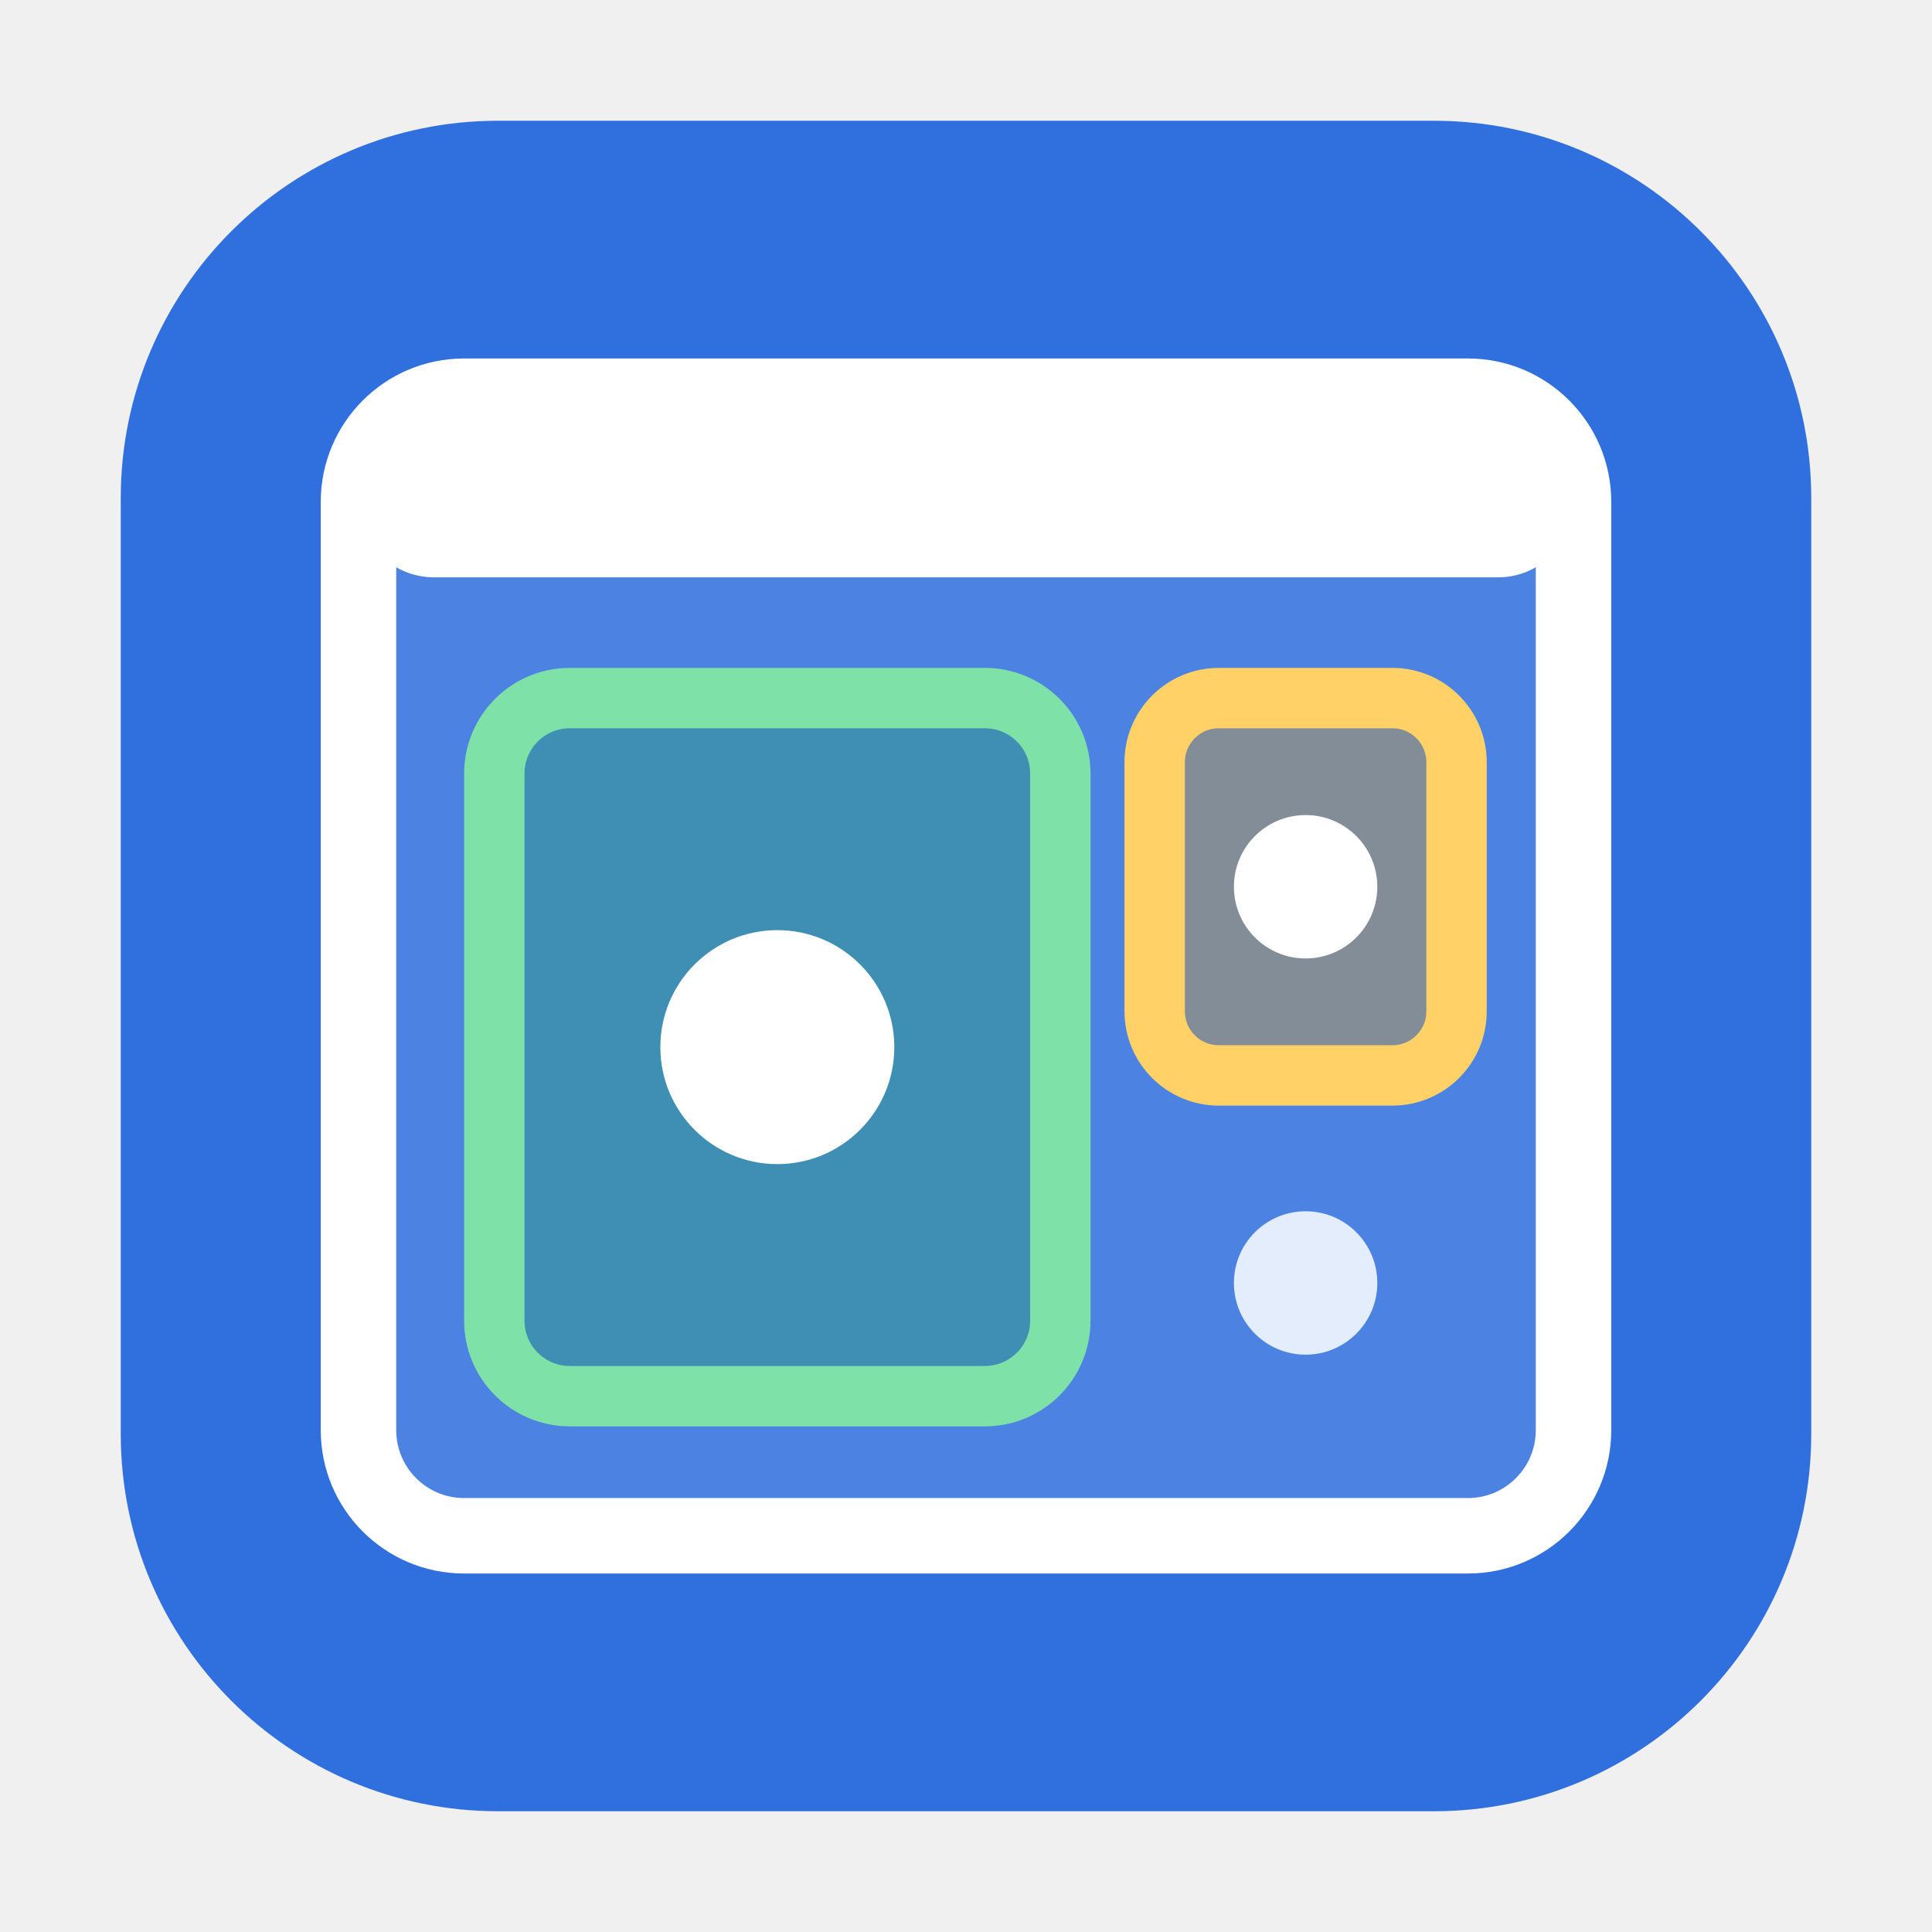
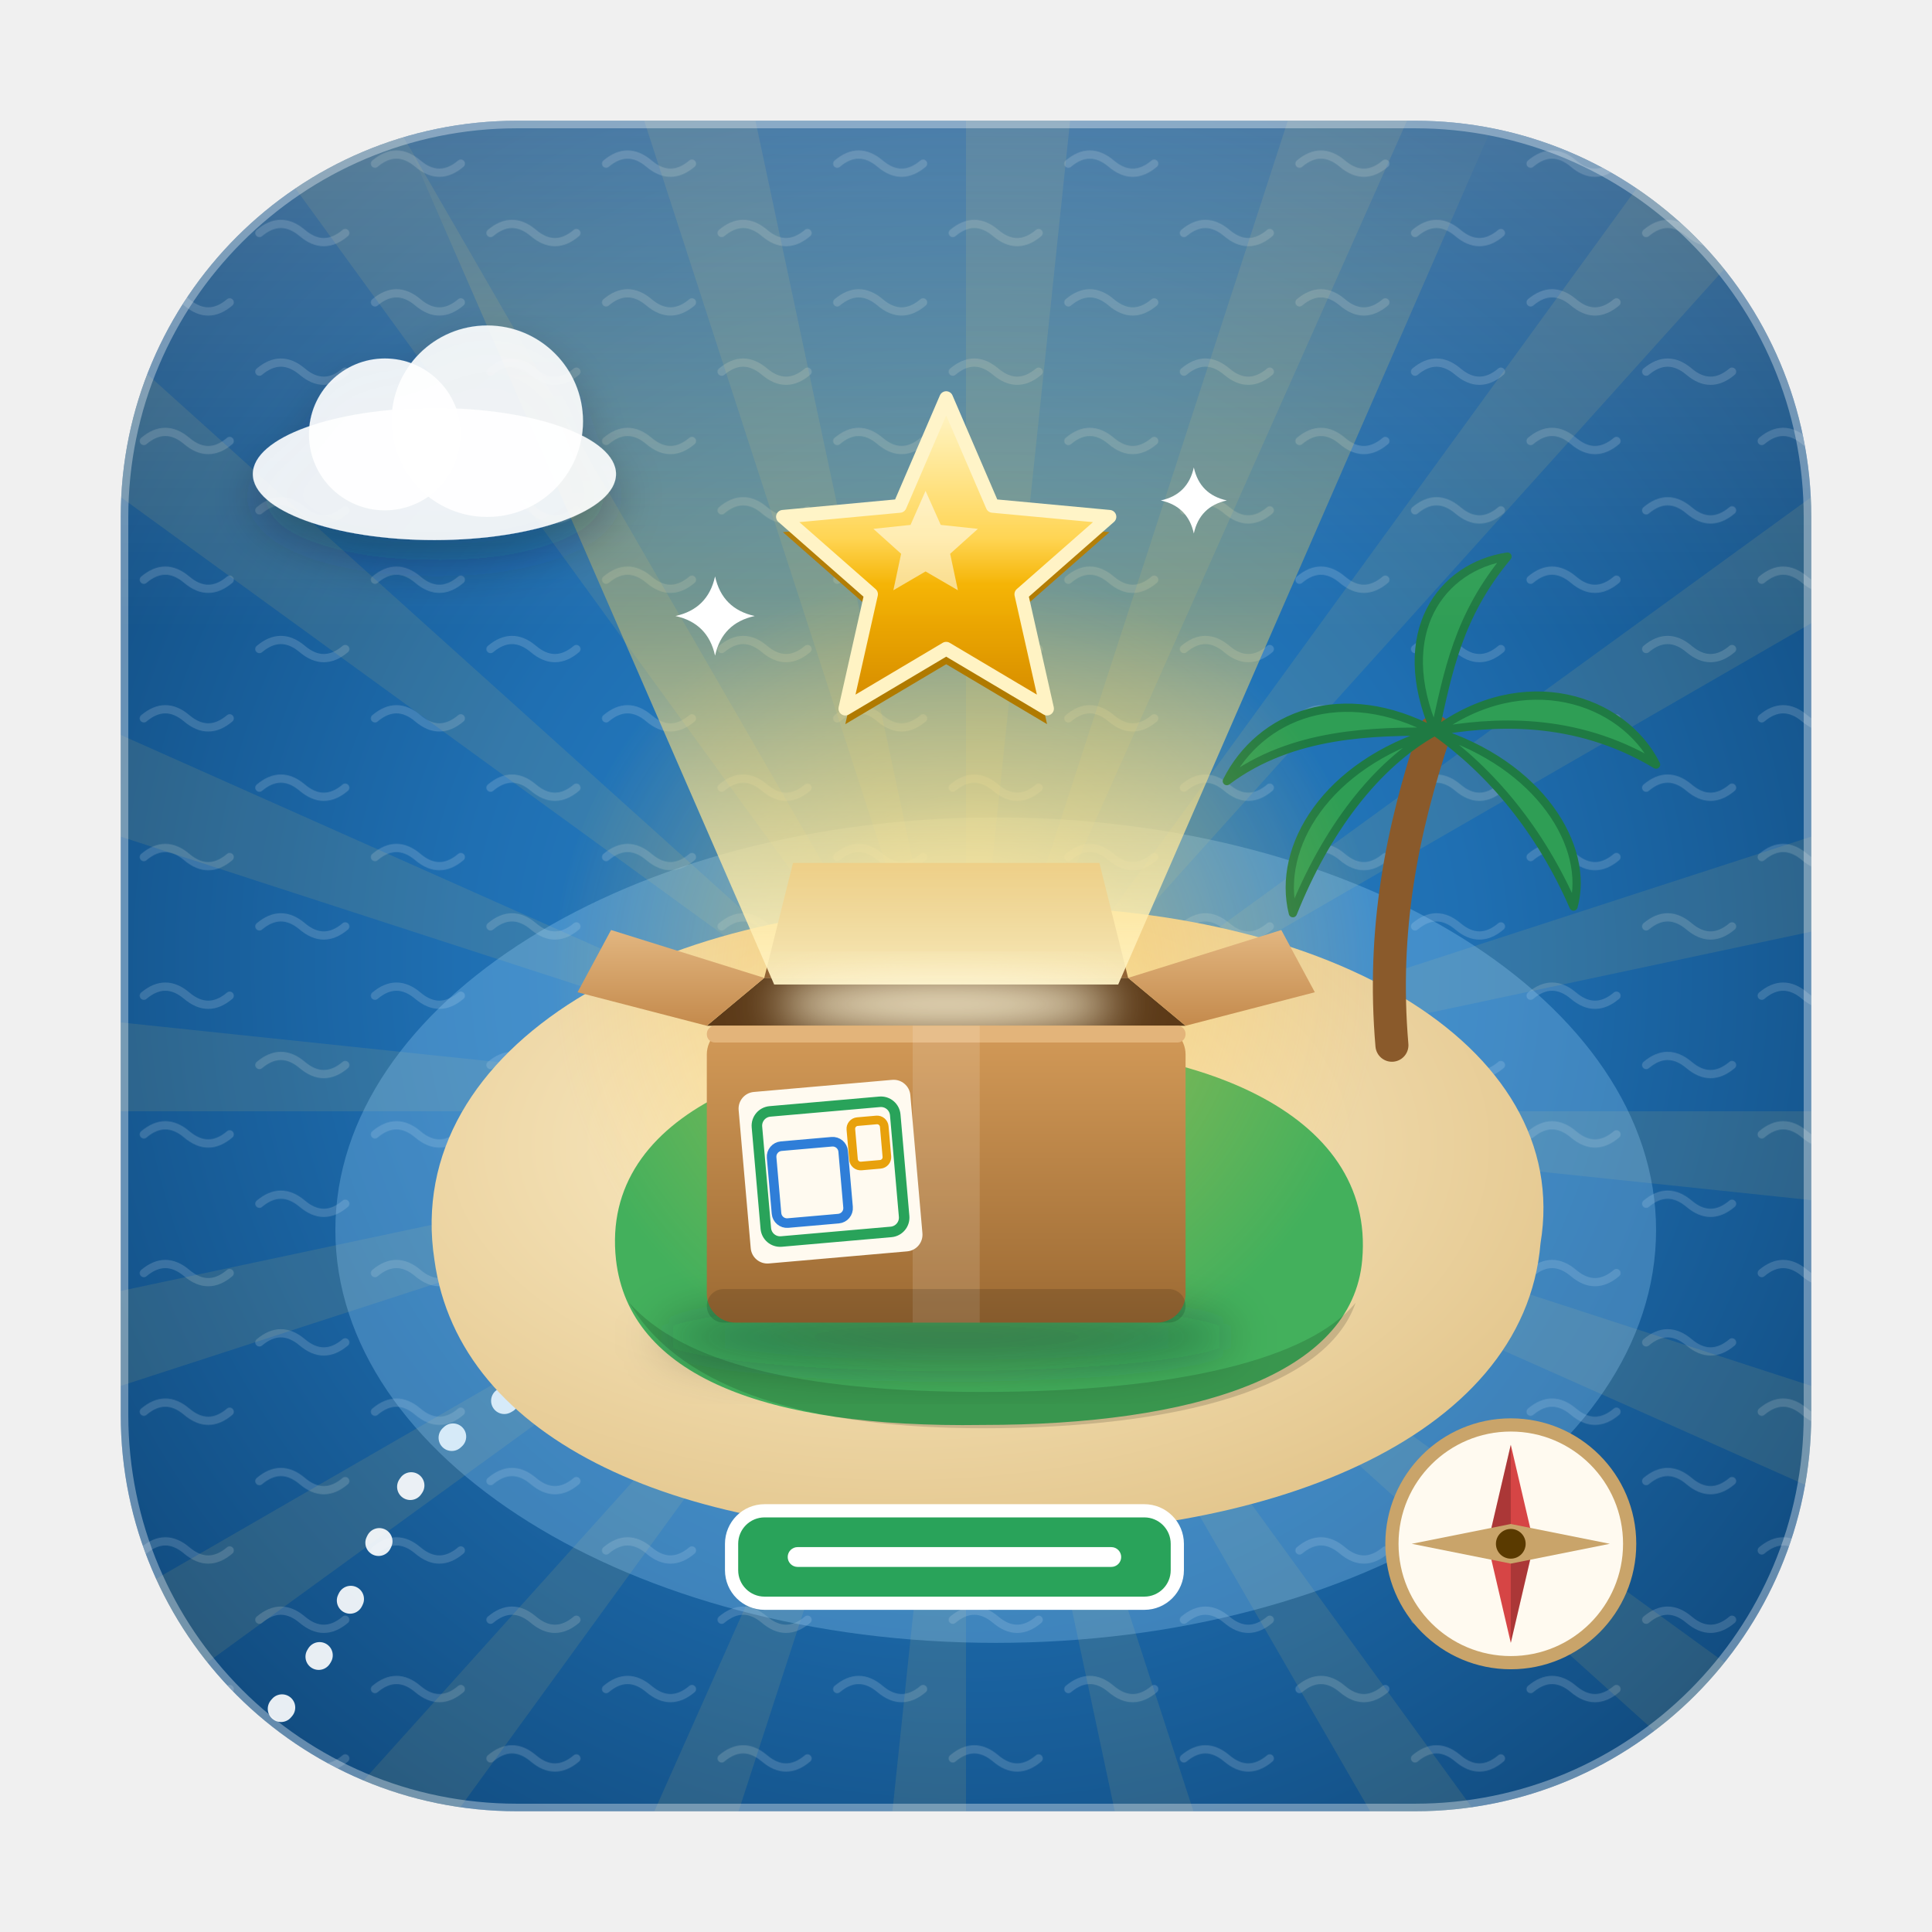
<svg xmlns="http://www.w3.org/2000/svg" viewBox="0 0 1024 1024">
-   <rect x="64" y="64" width="896" height="896" rx="200" fill="#2f6fde" />
-   <rect x="190" y="210" width="644" height="604" rx="56" fill="#ffffff" fill-opacity=".14" stroke="#ffffff" stroke-width="40" />
-   <rect x="190" y="210" width="644" height="96" rx="40" fill="#ffffff" />
-   <rect x="262" y="370" width="300" height="370" rx="40" fill="#29a35a" fill-opacity=".35" stroke="#7ee2a8" stroke-width="32" />
-   <rect x="612" y="370" width="160" height="200" rx="34" fill="#e8a10c" fill-opacity=".35" stroke="#ffd166" stroke-width="32" />
-   <circle cx="412" cy="555" r="62" fill="#ffffff" />
-   <circle cx="692" cy="470" r="38" fill="#ffffff" />
-   <circle cx="692" cy="680" r="38" fill="#ffffff" fill-opacity=".85" />
+   <defs>
+     <filter id="flou" x="-50%" y="-50%" width="200%" height="200%">
+       <feGaussianBlur stdDeviation="14" />
+     </filter>
+     <filter id="ombre" x="-30%" y="-30%" width="160%" height="160%">
+       <feDropShadow dx="0" dy="14" stdDeviation="14" flood-color="#04172c" flood-opacity=".35" />
+     </filter>
+     <linearGradient id="or" x1="0" y1="0" x2="0" y2="1">
+       <stop offset="0" stop-color="#fff6c8" />
+       <stop offset=".45" stop-color="#ffd34d" />
+       <stop offset=".6" stop-color="#f5b301" />
+       <stop offset="1" stop-color="#d48a00" />
+     </linearGradient>
+     <linearGradient id="carton" x1="0" y1="0" x2="0" y2="1">
+       <stop offset="0" stop-color="#d39a58" />
+       <stop offset="1" stop-color="#9c6a33" />
+     </linearGradient>
+     <linearGradient id="rabat" x1="0" y1="1" x2="0" y2="0">
+       <stop offset="0" stop-color="#c48a4c" />
+       <stop offset="1" stop-color="#e2b680" />
+     </linearGradient>
+     <linearGradient id="rabat-fond" x1="0" y1="1" x2="0" y2="0">
+       <stop offset="0" stop-color="#8a5a2b" />
+       <stop offset="1" stop-color="#b77f40" />
+     </linearGradient>
+     <linearGradient id="faisceau" x1="0" y1="1" x2="0" y2="0">
+       <stop offset="0" stop-color="#fff3c4" stop-opacity=".95" />
+       <stop offset=".45" stop-color="#ffd34d" stop-opacity=".35" />
+       <stop offset="1" stop-color="#ffd34d" stop-opacity="0" />
+     </linearGradient>
+     <radialGradient id="mer" cx=".5" cy=".5" r=".75">
+       <stop offset="0" stop-color="#2a86cc" />
+       <stop offset=".4" stop-color="#1f6fb2" />
+       <stop offset="1" stop-color="#0b3d6b" />
+     </radialGradient>
+     <radialGradient id="halo" cx=".5" cy=".5" r=".5">
+       <stop offset="0" stop-color="#ffe9a0" stop-opacity=".85" />
+       <stop offset=".45" stop-color="#ffc94a" stop-opacity=".3" />
+       <stop offset="1" stop-color="#ffc94a" stop-opacity="0" />
+     </radialGradient>
+     <radialGradient id="violet" cx=".5" cy=".45" r=".75">
+       <stop offset="0" stop-color="#7448d0" />
+       <stop offset=".45" stop-color="#3f1f86" />
+       <stop offset="1" stop-color="#1c0c40" />
+     </radialGradient>
+     <radialGradient id="sable" cx=".42" cy=".38" r=".7">
+       <stop offset="0" stop-color="#fff2c8" />
+       <stop offset=".35" stop-color="#f4e1b5" />
+       <stop offset="1" stop-color="#e2c48a" />
+     </radialGradient>
+     <pattern id="vagues" width="140" height="84" patternUnits="userSpaceOnUse">
+       <path d="M14 26 q13 -11 26 0 q13 11 26 0 M84 68 q13 -11 26 0 q13 11 26 0" fill="none" stroke="#fff" stroke-opacity=".16" stroke-width="5" stroke-linecap="round" />
+     </pattern>
+     <clipPath id="forme">
+       <rect x="64" y="64" width="896" height="896" rx="210" />
+     </clipPath>
+     <linearGradient id="reflet" x1="0" y1="0" x2="0" y2="1">
+       <stop offset="0" stop-color="#fff" stop-opacity=".22" />
+       <stop offset=".3" stop-color="#fff" stop-opacity="0" />
+     </linearGradient>
+   </defs>
+   <g clip-path="url(#forme)">
+     <g transform="translate(512 512) scale(.875) translate(-512 -512)">
+       <rect width="1024" height="1024" fill="url(#mer)" />
+       <rect width="1024" height="1024" fill="url(#vagues)" />
+       <path d="M512 600 L1612 600 L1606 715 Z M512 600 L1558.2 939.9 L1516.9 1047.4 Z M512 600 L1401.9 1246.6 L1329.5 1336 Z M512 600 L1158.6 1489.9 L1062 1552.6 Z M512 600 L851.9 1646.2 L740.7 1676 Z M512 600 L512 1700 L397 1694 Z M512 600 L172.1 1646.2 L64.6 1604.9 Z M512 600 L-134.6 1489.9 L-224 1417.5 Z M512 600 L-377.9 1246.6 L-440.6 1150 Z M512 600 L-534.2 939.9 L-564 828.7 Z M512 600 L-588 600 L-582 485 Z M512 600 L-534.2 260.1 L-492.9 152.6 Z M512 600 L-377.9 -46.6 L-305.5 -136 Z M512 600 L-134.6 -289.9 L-38 -352.6 Z M512 600 L172.1 -446.2 L283.3 -476 Z M512 600 L512 -500 L627 -494 Z M512 600 L851.9 -446.2 L959.4 -404.9 Z M512 600 L1158.6 -289.9 L1248 -217.5 Z M512 600 L1401.9 -46.6 L1464.6 50 Z M512 600 L1558.2 260.1 L1588 371.3 Z " fill="#ffd25a" fill-opacity="0.1" />
+       <path d="M70 990 C170 900 140 800 270 760" fill="none" stroke="#fff" stroke-opacity=".9" stroke-width="16" stroke-linecap="round" stroke-dasharray="1 38" />
+       <ellipse cx="530" cy="672" rx="400" ry="250" fill="#9fd6ff" fill-opacity=".28" />
+       <path d="M190 690 C170 560 330 470 520 476 C730 470 880 560 860 680 C850 800 690 860 520 856 C340 860 205 800 190 690 Z" fill="url(#sable)" />
+       <path d="M300 690 C290 600 400 560 520 560 C650 556 760 600 752 690 C746 760 650 790 522 790 C390 792 308 760 300 690 Z" fill="#43b05c" />
+       <path d="M308 716 C340 770 420 792 522 792 C640 792 730 768 748 716 C720 750 640 770 522 770 C410 770 340 752 308 716 Z" fill="#000" fill-opacity=".15" />
+       <g transform="translate(770 560)">
+         <path d="M0 0 C-6 -70 6 -130 26 -190" fill="none" stroke="#8a5a2b" stroke-width="20" stroke-linecap="round" />
+         <path d="M26 -190 C-30 -220 -80 -200 -100 -160 C-60 -190 -10 -190 26 -190 Z M26 -190 C80 -230 140 -210 160 -170 C110 -200 60 -196 26 -190 Z M26 -190 C0 -250 30 -290 70 -296 C40 -260 34 -226 26 -190 Z M26 -190 C-40 -170 -70 -120 -60 -80 C-40 -130 -10 -170 26 -190 Z M26 -190 C90 -170 120 -120 110 -84 C90 -130 60 -166 26 -190 Z" fill="#2f9e55" stroke="#1f7a43" stroke-width="5" stroke-linejoin="round" />
+       </g>
+       <circle cx="512" cy="520" r="250" fill="url(#halo)" />
+       <ellipse cx="500" cy="736.7" rx="174" ry="20.3" fill="#04172c" fill-opacity=".35" filter="url(#flou)" />
+       <path d="M389.8 519.2 L610.2 519.2 L592.8 449.6 L407.2 449.6 Z" fill="url(#rabat-fond)" />
+       <path d="M355 548.2 L645 548.2 L610.2 519.2 L389.8 519.2 Z" fill="#5c3a18" />
+       <path d="M395.8 523.2 L604.2 523.2 L833.5 -2.8 L166.5 -2.8 Z" fill="url(#faisceau)" />
+       <ellipse cx="500" cy="535.15" rx="104.4" ry="15.95" fill="#fff6d6" filter="url(#flou)" />
+       <path d="M355 548.2 L389.8 519.2 L297 490.2 L276.7 527.9 Z" fill="url(#rabat)" />
+       <path d="M645 548.2 L610.2 519.2 L703 490.2 L723.3 527.9 Z" fill="url(#rabat)" />
+       <rect x="355" y="548.2" width="290" height="179.8" rx="17.4" fill="url(#carton)" />
+       <rect x="355" y="548.2" width="290" height="10.15" rx="4.93" fill="#e3b47a" />
+       <rect x="479.7" y="548.2" width="40.6" height="179.8" fill="#fff" fill-opacity=".13" />
+       <rect x="355" y="707.7" width="290" height="20.3" rx="10.15" fill="#000" fill-opacity=".14" />
+       <g transform="rotate(-5 433.3 641.696)">
+         <rect x="378.2" y="584.16" width="104.4" height="104.284" rx="10.15" fill="#fffaf0" />
+         <rect x="388.35" y="596.746" width="84.1" height="79.112" rx="8.7" fill="none" stroke="#29a35a" stroke-width="6.38" />
+         <rect x="395.6" y="618.322" width="43.5" height="46.748" rx="6.38" fill="none" stroke="#2f7ed8" stroke-width="5.8" />
+         <rect x="444.9" y="607.534" width="20.3" height="26.97" rx="4.35" fill="none" stroke="#e8a10c" stroke-width="5.22" />
+       </g>
+       <path d="M500 177.4 L528.1 242.7 L598.9 249.2 L545.5 296.1 L561.1 365.5 L500 329.2 L438.9 365.5 L454.5 296.1 L401.1 249.2 L471.9 242.7 Z" fill="#b07a00" />
+       <path d="M500 168 L528.1 233.3 L598.9 239.9 L545.5 286.8 L561.1 356.1 L500 319.8 L438.9 356.1 L454.5 286.8 L401.1 239.9 L471.9 233.3 Z" fill="url(#or)" stroke="#fff3c4" stroke-width="8.3" stroke-linejoin="round" />
+       <path d="M487.5 224.2 L496.7 244.8 L519.2 247.2 L502.4 262.3 L507.1 284.4 L487.5 273 L468 284.4 L472.7 262.3 L455.9 247.2 L478.4 244.8 Z" fill="#fff" fill-opacity=".55" />
+       <path d="M360 276 Q364.32 295.68 384 300 Q364.32 304.32 360 324 Q355.68 304.32 336 300 Q355.68 295.68 360 276 Z" fill="#fff" />
+       <path d="M650 210 Q653.6 226.4 670 230 Q653.6 233.6 650 250 Q646.4 233.6 630 230 Q646.4 226.4 650 210 Z" fill="#fff" />
+       <rect x="370" y="842" width="270" height="56" rx="20" fill="#29a35a" stroke="#fff" stroke-width="8" />
+       <rect x="404" y="864" width="202" height="12" rx="6" fill="#fff" />
+       <g transform="translate(842 862)">
+         <circle r="72" fill="#fffaf0" stroke="#c9a46a" stroke-width="8" />
+         <path d="M0 -60 L14 0 L0 60 L-14 0 Z" fill="#d64545" />
+         <path d="M0 60 L14 0 L0 0 Z M0 -60 L-14 0 L0 0 Z" fill="#000" fill-opacity=".2" />
+         <path d="M-60 0 L0 -12 L60 0 L0 12 Z" fill="#c9a46a" />
+         <circle r="9" fill="#5a3a00" />
+       </g>
+       <g fill="#fff" fill-opacity=".9" filter="url(#ombre)">
+         <ellipse cx="190" cy="214" rx="110" ry="40" />
+         <circle cx="160" cy="190" r="46" />
+         <circle cx="222" cy="182" r="58" />
+       </g>
+     </g>
+     <rect x="64" y="64" width="896" height="896" rx="210" fill="url(#reflet)" />
+   </g>
+   <rect x="66" y="66" width="892" height="892" rx="208" fill="none" stroke="#fff" stroke-opacity=".35" stroke-width="4" />
</svg>
